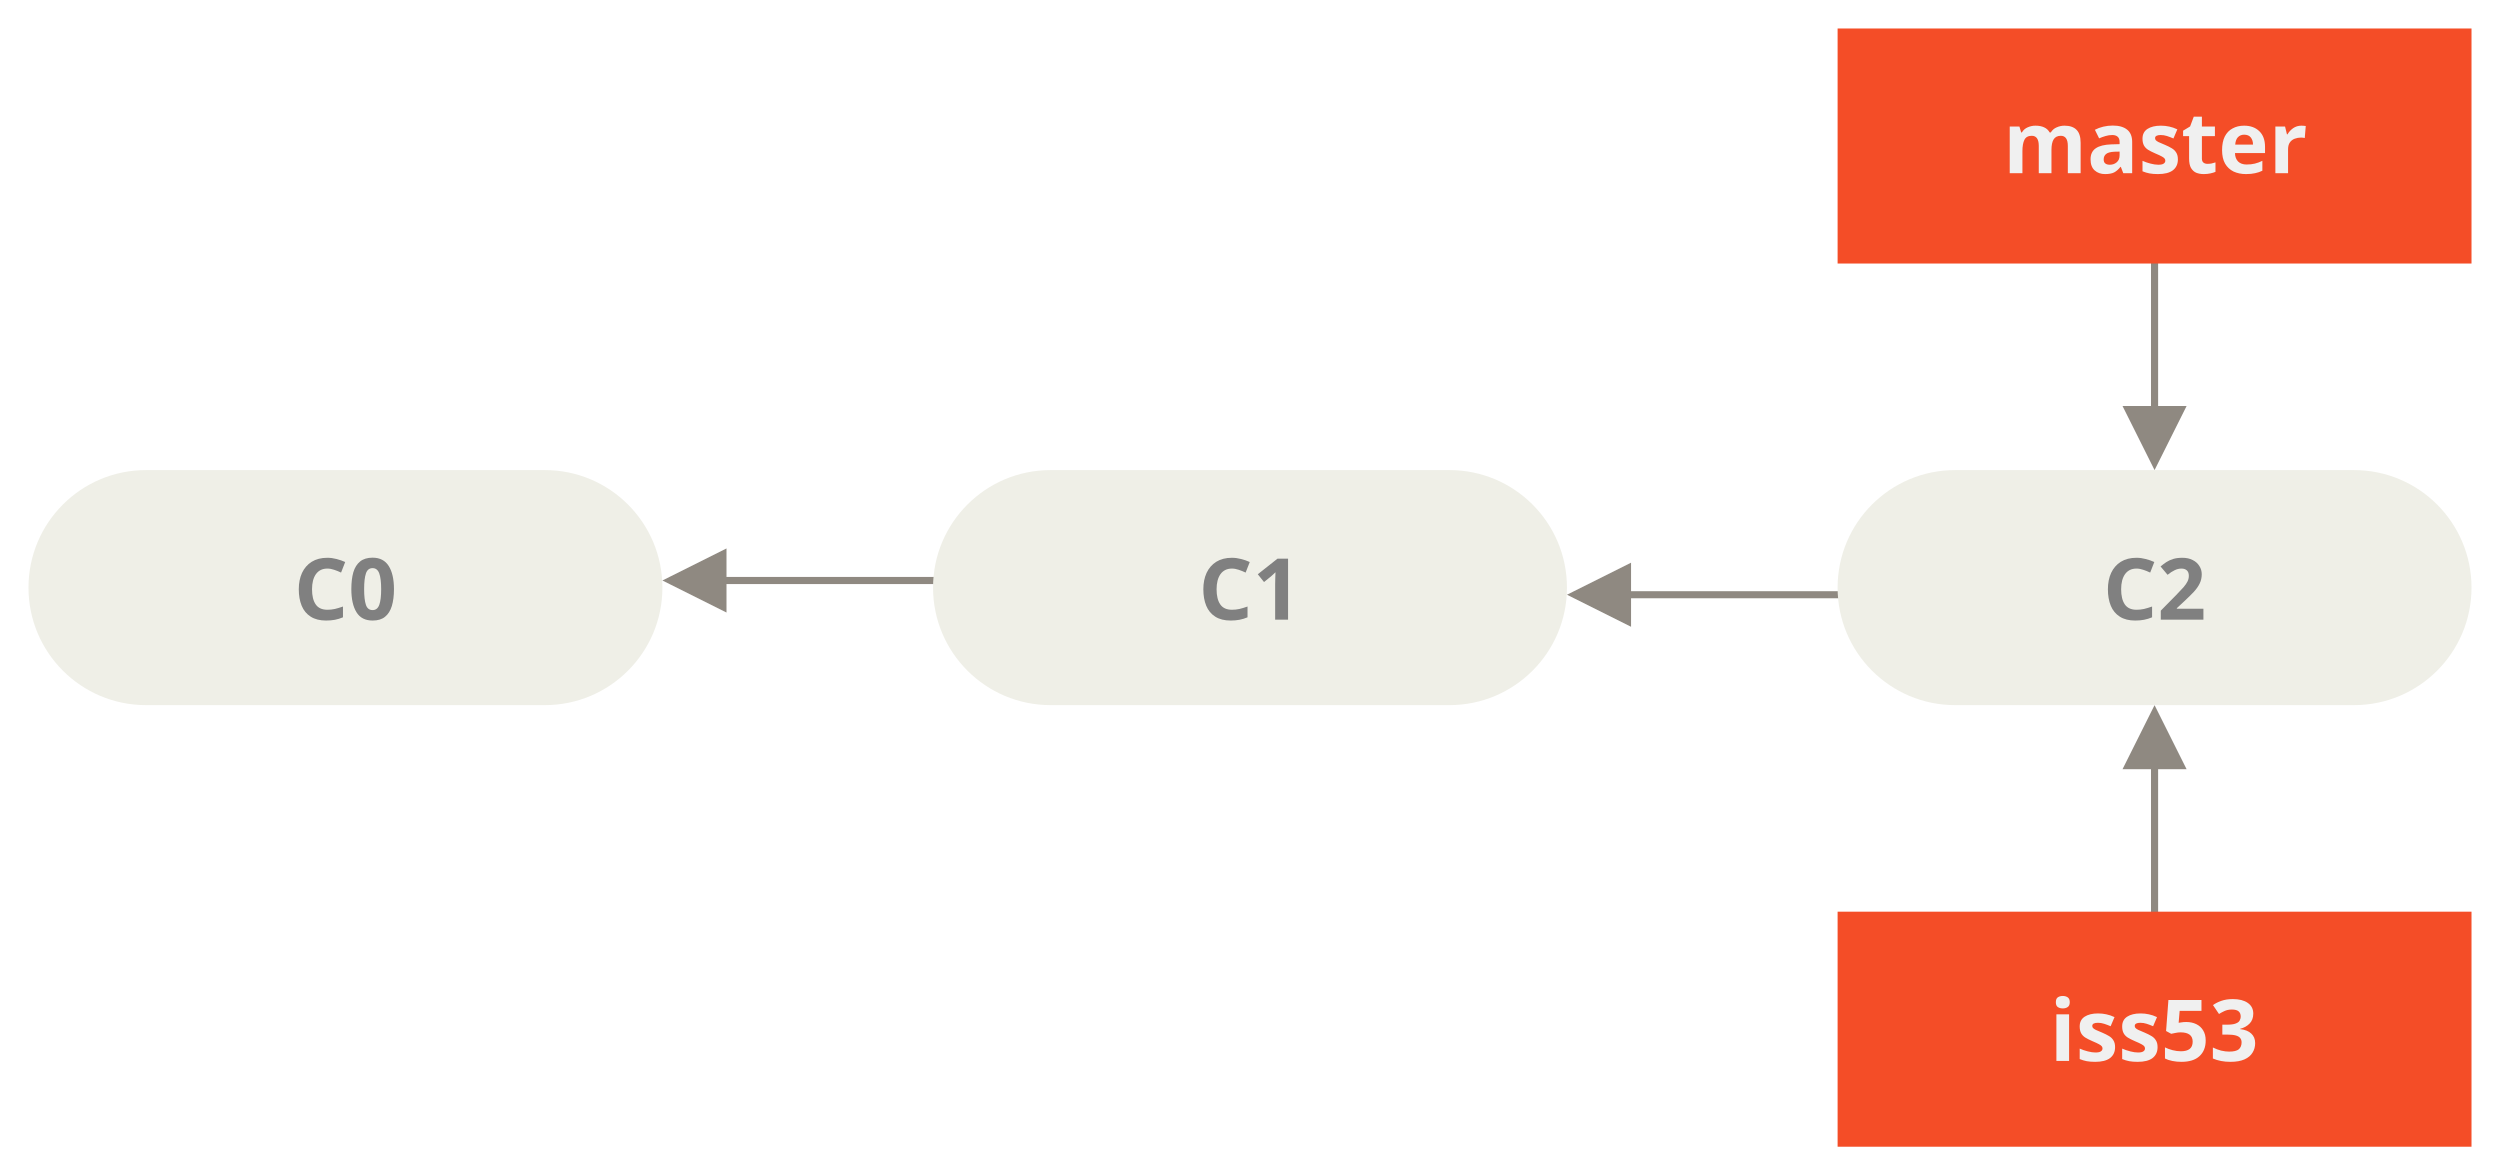
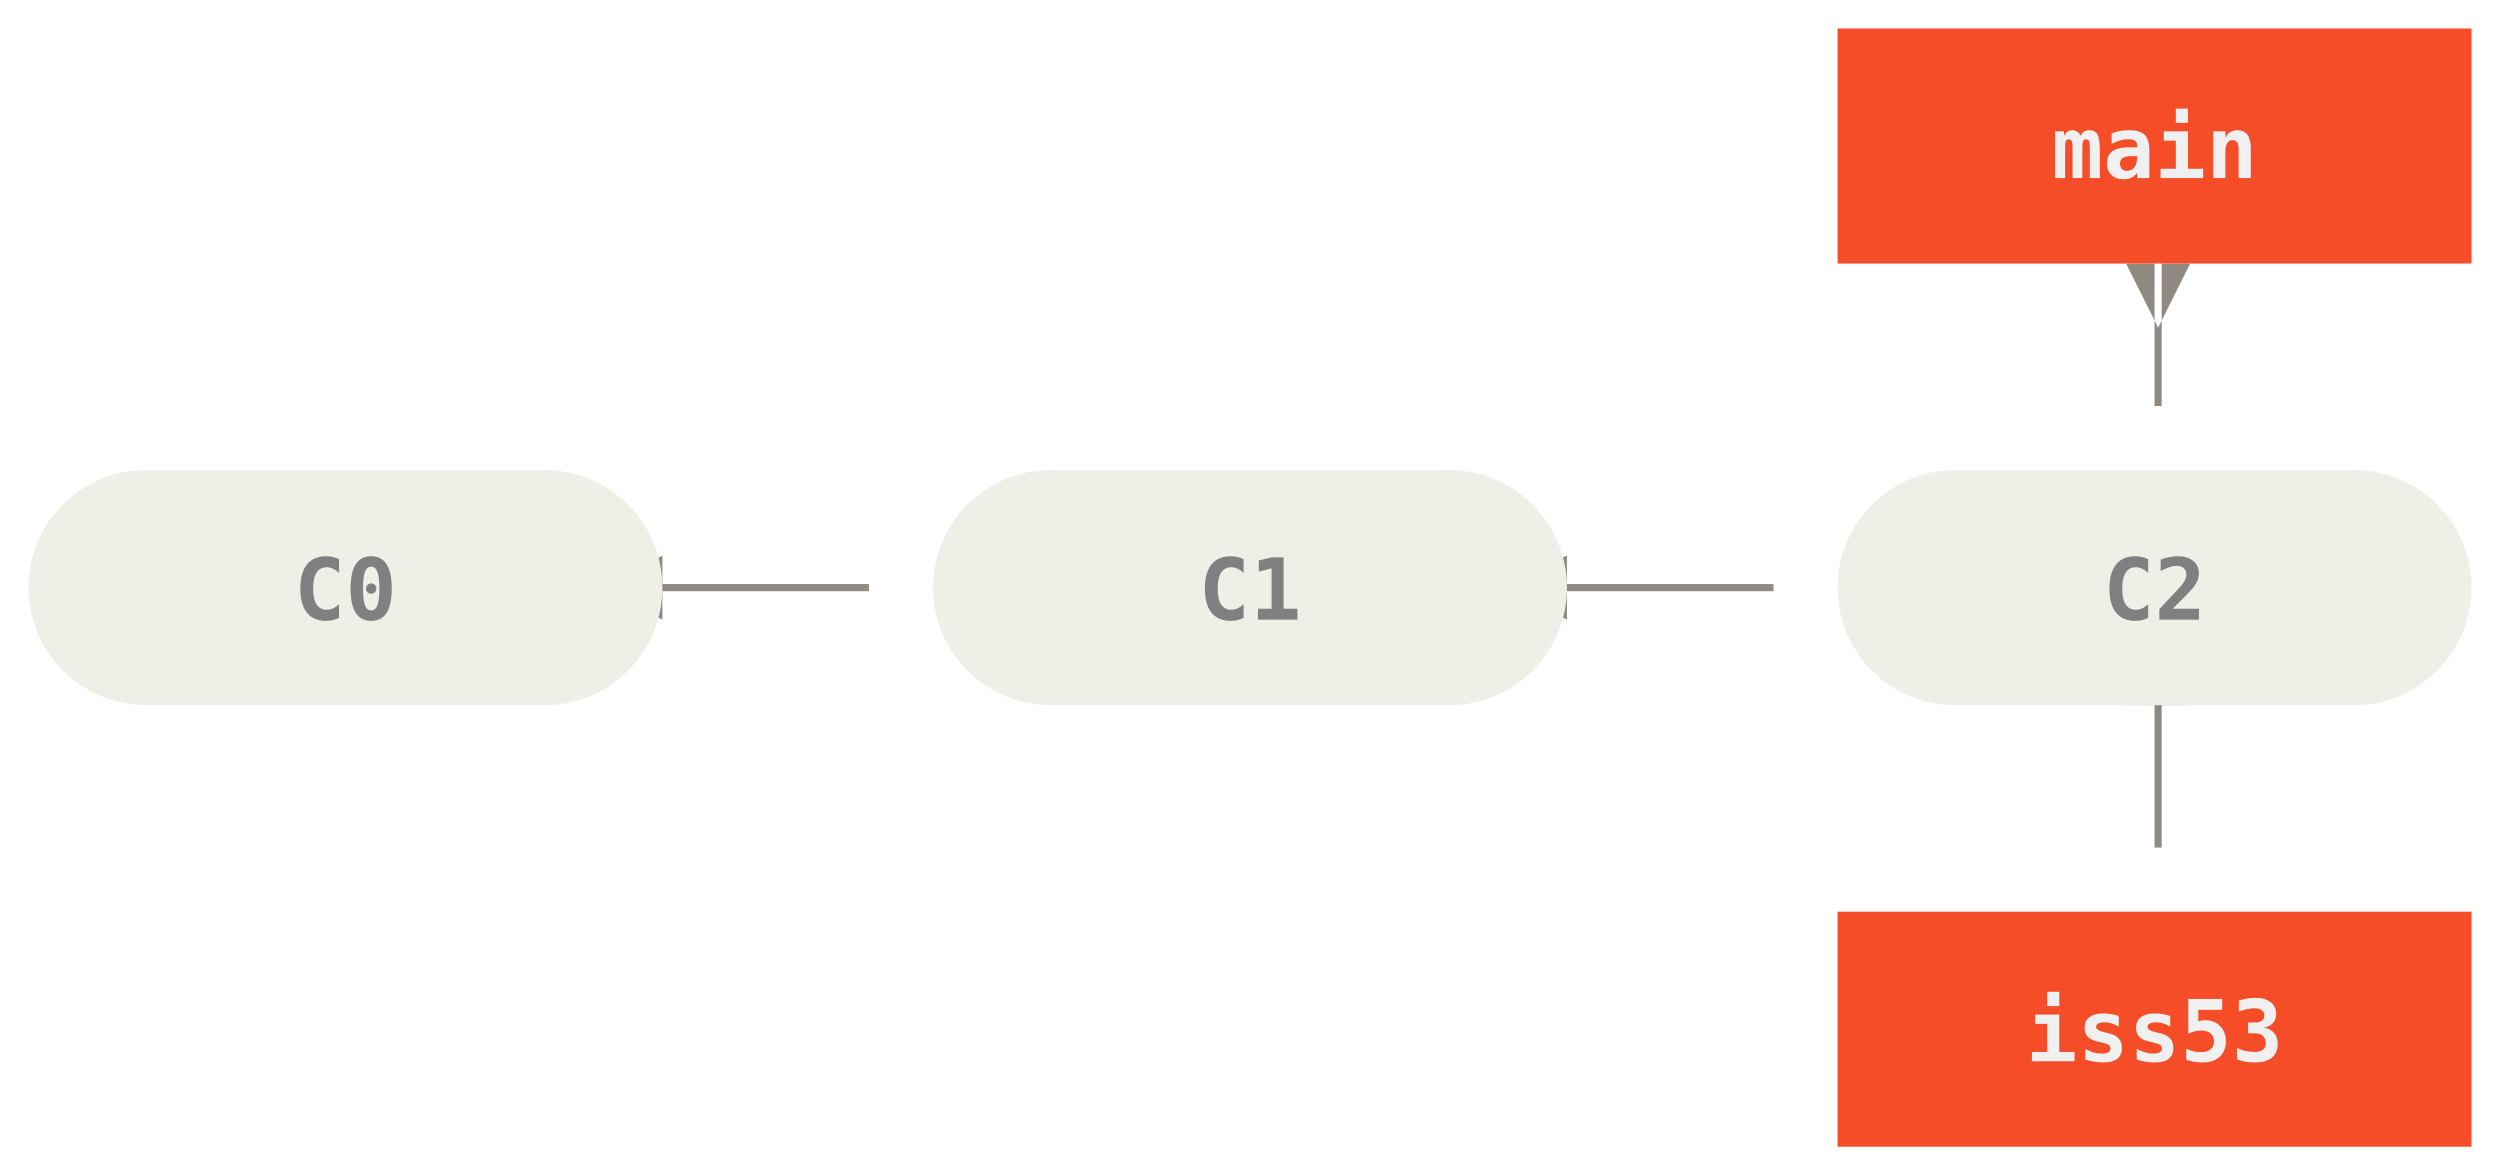
- <svg xmlns="http://www.w3.org/2000/svg" id="svg33543" version="1.1" viewBox="0 0 351 165">
-   <g id="03---Basic-Branching-1" transform="translate(-4,-3)" style="fill-rule:evenodd;fill:none">
-     <g id="brown" transform="translate(8,69)">
-       <rect id="Rectangle-1" width="89" height="33" rx="16.5" ry="16.5" style="fill-rule:evenodd;fill:#efefe7" />
-       <text id="C6" font-size="12px" font-weight="700" style="fill:#979797;font-family:'Source Code Pro';font-size:12px;font-weight:700;text-anchor:middle">
-         <tspan id="tspan33505" x="44.5" y="21" style="fill:gray">C0</tspan>
-       </text>
-     </g>
-     <path id="Line" d="m106 84h35v1h-35v4l-9-4.5 9-4.5z" style="fill-rule:nonzero;fill:#8f8981" />
-     <path id="Line-2" d="m233 86h35v1h-35v4l-9-4.5 9-4.5z" style="fill-rule:nonzero;fill:#8f8981" />
-     <path id="Line-3" d="m306 60v-32h1v32h4l-4.5 9-4.5-9z" style="fill-rule:nonzero;fill:#8f8981" />
-     <path id="Line-4" d="m307 111v35h-1v-35h-4l4.5-9 4.5 9z" style="fill-rule:nonzero;fill:#8f8981" />
-     <g id="g33519" transform="translate(135,69)">
-       <rect id="rect33513" width="89" height="33" rx="16.5" ry="16.5" style="fill-rule:evenodd;fill:#efefe7" />
-       <text id="text33517" font-size="12px" font-weight="700" style="fill:#979797;font-family:'Source Code Pro';font-size:12px;font-weight:700;text-anchor:middle">
-         <tspan id="tspan33515" x="44.5" y="21" style="fill:gray">C1</tspan>
-       </text>
-     </g>
-     <g id="g33527" transform="translate(262,69)">
-       <rect id="rect33521" width="89" height="33" rx="16.5" ry="16.5" style="fill-rule:evenodd;fill:#efefe7" />
-       <text id="text33525" font-size="12px" font-weight="700" style="fill:#979797;font-family:'Source Code Pro';font-size:12px;font-weight:700;text-anchor:middle">
-         <tspan id="tspan33523" x="44.5" y="21" style="fill:gray">C2</tspan>
-       </text>
-     </g>
-     <g id="ref" transform="translate(262,7)">
-       <rect id="Rectangle-2" transform="scale(.83962 1)" width="106" height="33" style="fill-rule:evenodd;fill:#f44d27" />
-       <text id="master" transform="translate(-8.4003 .316)" font-size="12px" font-weight="700" style="fill:#979797;font-family:'Source Code Pro';font-size:12px;font-weight:700;text-anchor:middle">
-         <tspan id="tspan33530" x="53" y="20" style="fill:#f0f0f0">master</tspan>
-       </text>
-     </g>
-     <g id="g33540" transform="translate(263,131)">
-       <rect id="rect33534" transform="matrix(.83962 0 0 1 -1 0)" width="106" height="33" style="fill-rule:evenodd;fill:#f44d27" />
-       <text id="text33538" transform="translate(-9.5623 .958)" font-size="12px" font-weight="700" style="fill:#979797;font-family:'Source Code Pro';font-size:12px;font-weight:700;text-anchor:middle">
-         <tspan id="tspan33536" x="53" y="20" style="fill:#f0f0f0">iss53</tspan>
-       </text>
-     </g>
+ <svg xmlns="http://www.w3.org/2000/svg" version="1.1" width="702" height="330" viewBox="0 0 351 165">
+   <path d="m93 82h29v1h-29v4l-9-4.5 9-4.5z" fill="#8f8981" />
+   <path d="m220 82h29v1h-29v4l-9-4.5 9-4.5z" fill="#8f8981" />
+   <path d="m302.5 37v20h1v-20h4l-4.5 9-4.5-9z" fill="#8f8981" />
+   <path d="m302.5 99v20h1v-20h4l-4.5-9-4.5 9z" fill="#8f8981" />
+   <g>
+     <rect x="4" y="66" width="89" height="33" rx="16.5" ry="16.5" fill="#efefe7" />
+     <text font-size="12px" font-weight="700" font-family="'JetBrains Mono', 'Source Code Pro', monospace" text-anchor="middle">
+       <tspan x="48.5" y="87" fill="gray">C0</tspan>
+     </text>
+   </g>
+   <g>
+     <rect x="131" y="66" width="89" height="33" rx="16.5" ry="16.5" fill="#efefe7" />
+     <text font-size="12px" font-weight="700" font-family="'JetBrains Mono', 'Source Code Pro', monospace" text-anchor="middle">
+       <tspan x="175.5" y="87" fill="gray">C1</tspan>
+     </text>
+   </g>
+   <g>
+     <rect x="258" y="66" width="89" height="33" rx="16.5" ry="16.5" fill="#efefe7" />
+     <text font-size="12px" font-weight="700" font-family="'JetBrains Mono', 'Source Code Pro', monospace" text-anchor="middle">
+       <tspan x="302.5" y="87" fill="gray">C2</tspan>
+     </text>
+   </g>
+   <g>
+     <rect x="258" y="4" width="89" height="33" fill="#f44d27" />
+     <text font-size="12px" font-weight="700" font-family="'JetBrains Mono', 'Source Code Pro', monospace" text-anchor="middle">
+       <tspan x="302.5" y="25" fill="#f0f0f0">main</tspan>
+     </text>
+   </g>
+   <g>
+     <rect x="258" y="128" width="89" height="33" fill="#f44d27" />
+     <text font-size="12px" font-weight="700" font-family="'JetBrains Mono', 'Source Code Pro', monospace" text-anchor="middle">
+       <tspan x="302.5" y="149" fill="#f0f0f0">iss53</tspan>
+     </text>
  </g>
</svg>
